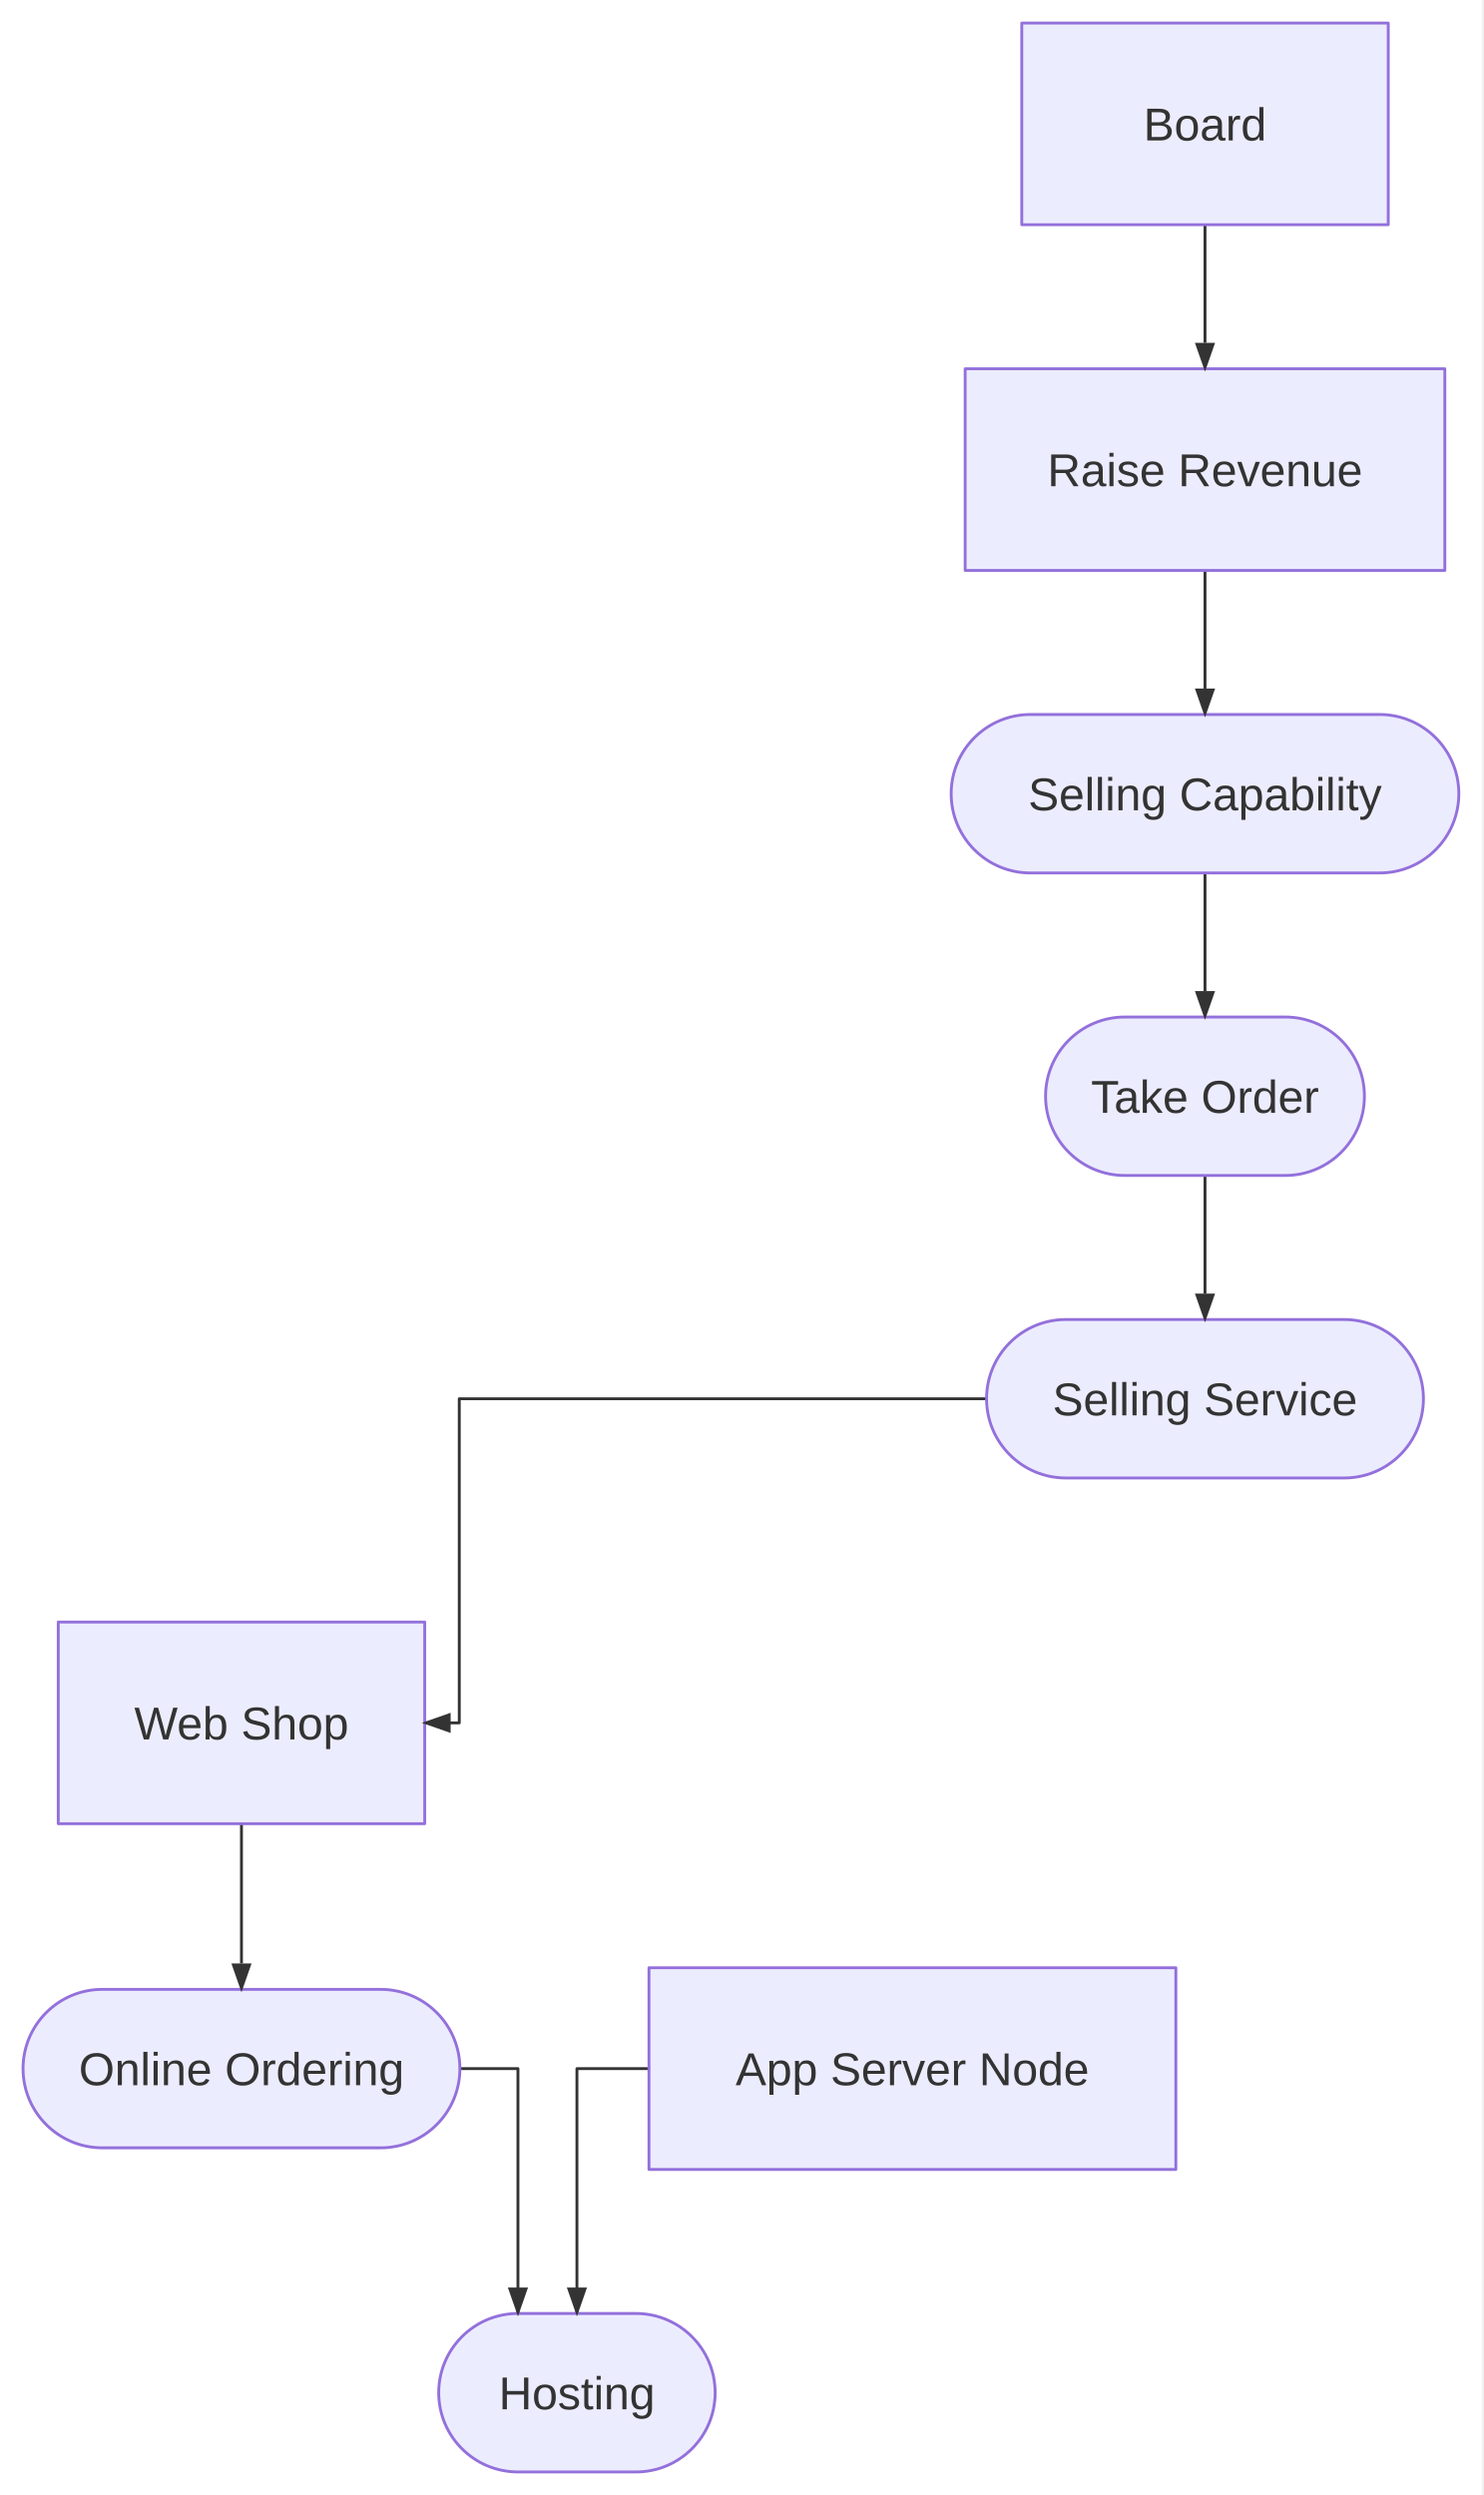
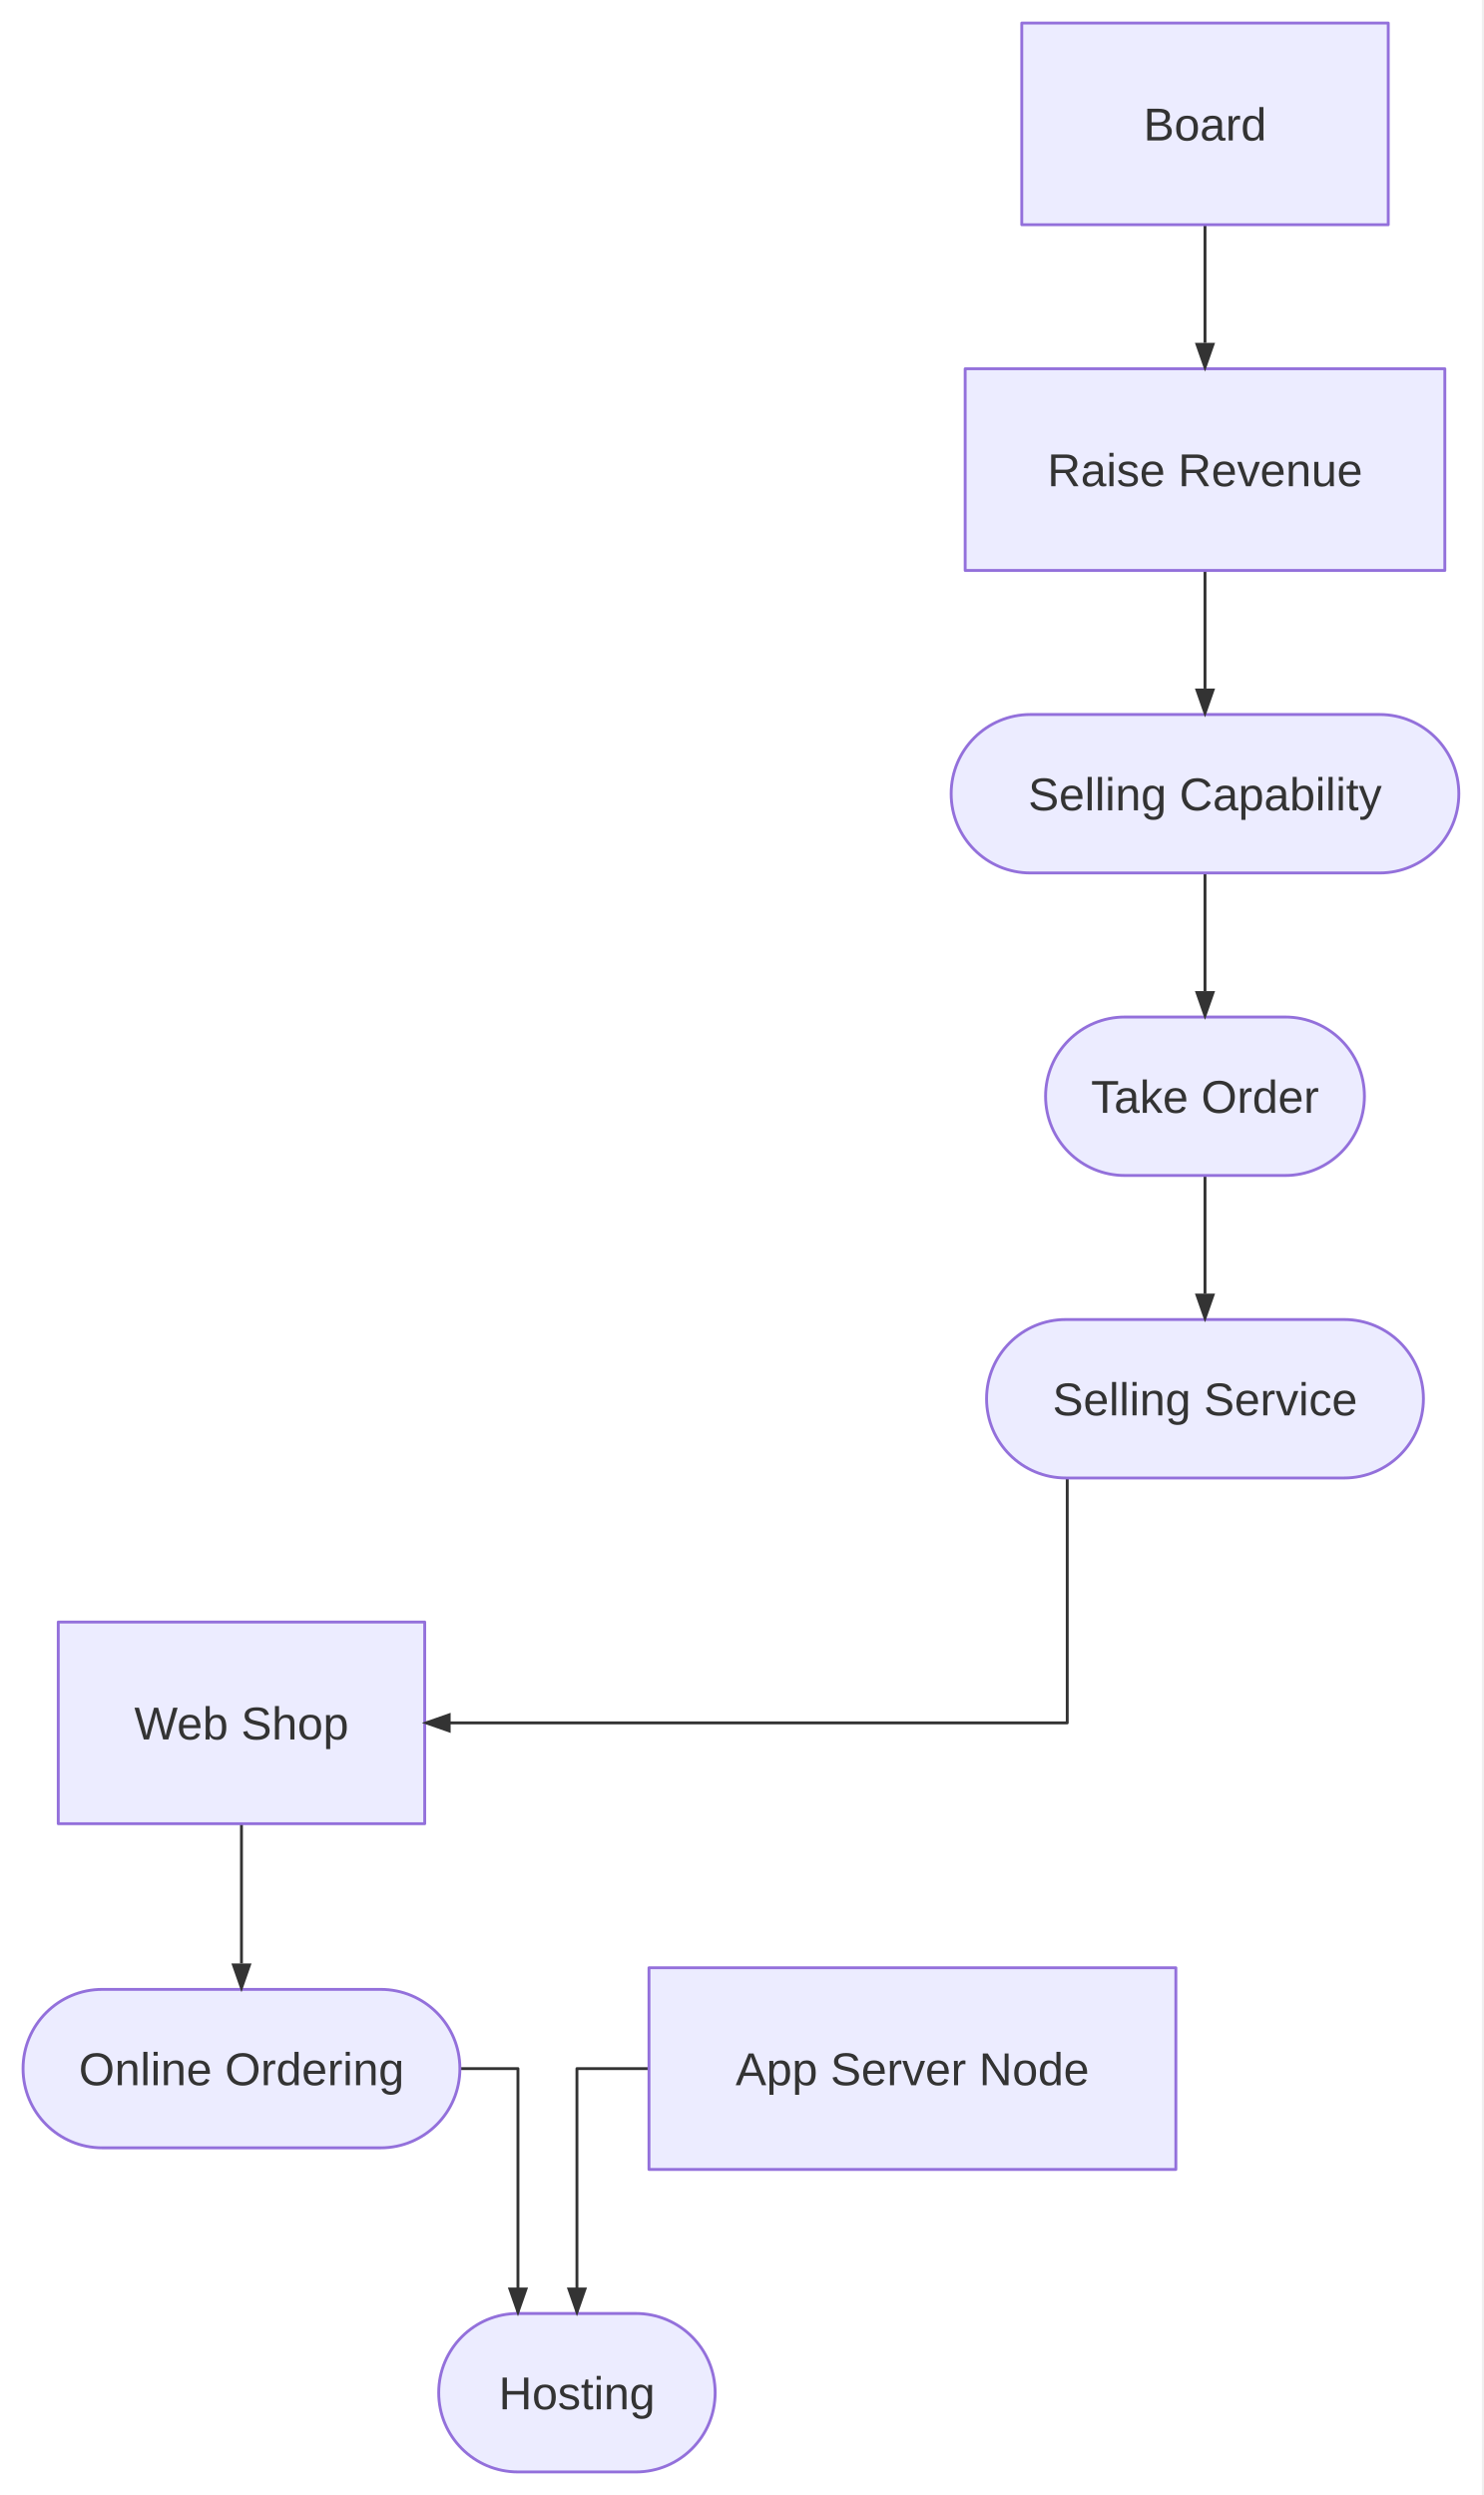
<svg xmlns="http://www.w3.org/2000/svg" width="515" height="866" viewBox="0 0 515 866">
  <rect x="0" y="0" width="514.358" height="866" fill="white" />
  <line x1="418.255" y1="78" x2="418.255" y2="119" stroke="#333333" stroke-width="1" stroke-linecap="butt" data-edge-source="board" data-edge-target="raiseRev" />
  <line x1="418.255" y1="198" x2="418.255" y2="239" stroke="#333333" stroke-width="1" stroke-linecap="butt" data-edge-source="raiseRev" data-edge-target="sellingCap" />
  <line x1="418.255" y1="303" x2="418.255" y2="344" stroke="#333333" stroke-width="1" stroke-linecap="butt" data-edge-source="sellingCap" data-edge-target="takeOrder" />
  <line x1="418.255" y1="408" x2="418.255" y2="449" stroke="#333333" stroke-width="1" stroke-linecap="butt" data-edge-source="takeOrder" data-edge-target="selling" />
-   <path d="M342.44,485.5L159.415,485.5L159.415,598L147.415,598" fill="none" stroke="#333333" stroke-width="1" stroke-linejoin="round" stroke-linecap="round" data-edge-source="selling" data-edge-target="webShop" />
+   <path d="M370.44,513L370.44,598L147.415,598" fill="none" stroke="#333333" stroke-width="1" stroke-linejoin="round" stroke-linecap="round" data-edge-source="selling" data-edge-target="webShop" />
  <line x1="83.815" y1="633" x2="83.815" y2="681.5" stroke="#333333" stroke-width="1" stroke-linecap="butt" data-edge-source="webShop" data-edge-target="ordering" />
  <path d="M159.63,718L179.78,718L179.78,803" fill="none" stroke="#333333" stroke-width="1" stroke-linejoin="round" stroke-linecap="round" data-edge-source="ordering" data-edge-target="hosting" />
  <path d="M225.255,718L200.255,718L200.255,803" fill="none" stroke="#333333" stroke-width="1" stroke-linejoin="round" stroke-linecap="round" data-edge-source="appNode" data-edge-target="hosting" />
  <path d="M354.66,8 H481.86 V78 H354.66 Z" fill="#ECECFF" stroke="#9370DB" stroke-width="1" stroke-linejoin="round" stroke-linecap="round" />
  <path d="M335.01,128 H501.5 V198 H335.01 Z" fill="#ECECFF" stroke="#9370DB" stroke-width="1" stroke-linejoin="round" stroke-linecap="round" />
  <path d="M357.65,248 H478.86 A27.5,27.5 0 0 1 478.86,303 H357.65 A27.5,27.5 0 0 1 357.65,248 Z" fill="#ECECFF" stroke="#9370DB" stroke-width="1" stroke-linejoin="round" stroke-linecap="round" />
  <path d="M390.42,353 H446.09 A27.5,27.5 0 0 1 446.09,408 H390.42 A27.5,27.5 0 0 1 390.42,353 Z" fill="#ECECFF" stroke="#9370DB" stroke-width="1" stroke-linejoin="round" stroke-linecap="round" />
  <path d="M369.94,458 H466.57 A27.5,27.5 0 0 1 466.57,513 H369.94 A27.5,27.5 0 0 1 369.94,458 Z" fill="#ECECFF" stroke="#9370DB" stroke-width="1" stroke-linejoin="round" stroke-linecap="round" />
  <path d="M20.22,563 H147.42 V633 H20.22 Z" fill="#ECECFF" stroke="#9370DB" stroke-width="1" stroke-linejoin="round" stroke-linecap="round" />
  <path d="M225.26,683 H408.14 V753 H225.26 Z" fill="#ECECFF" stroke="#9370DB" stroke-width="1" stroke-linejoin="round" stroke-linecap="round" />
  <path d="M35.5,690.5 H132.13 A27.5,27.5 0 0 1 132.13,745.5 H35.5 A27.5,27.5 0 0 1 35.5,690.5 Z" fill="#ECECFF" stroke="#9370DB" stroke-width="1" stroke-linejoin="round" stroke-linecap="round" />
  <path d="M179.78,803 H220.73 A27.5,27.5 0 0 1 220.73,858 H179.78 A27.5,27.5 0 0 1 179.78,803 Z" fill="#ECECFF" stroke="#9370DB" stroke-width="1" stroke-linejoin="round" stroke-linecap="round" />
  <polygon points="418.255,129 414.755,119 421.755,119" fill="#333333" stroke="none" />
  <polygon points="418.255,249 414.755,239 421.755,239" fill="#333333" stroke="none" />
  <polygon points="418.255,354 414.755,344 421.755,344" fill="#333333" stroke="none" />
  <polygon points="418.255,459 414.755,449 421.755,449" fill="#333333" stroke="none" />
  <polygon points="146.415,598 156.415,594.5 156.415,601.5" fill="#333333" stroke="none" />
  <polygon points="83.815,691.5 80.315,681.5 87.315,681.5" fill="#333333" stroke="none" />
  <polygon points="179.78,804 176.28,794 183.28,794" fill="#333333" stroke="none" />
  <polygon points="200.255,804 196.755,794 203.755,794" fill="#333333" stroke="none" />
  <text x="418.255" y="48.76" text-anchor="middle" fill="#333" font-family="&quot;trebuchet ms&quot;, verdana, arial, sans-serif" font-size="16" font-weight="normal">Board</text>
  <text x="418.255" y="168.76" text-anchor="middle" fill="#333" font-family="&quot;trebuchet ms&quot;, verdana, arial, sans-serif" font-size="16" font-weight="normal">Raise Revenue</text>
  <text x="418.255" y="281.26" text-anchor="middle" fill="#333" font-family="&quot;trebuchet ms&quot;, verdana, arial, sans-serif" font-size="16" font-weight="normal">Selling Capability</text>
  <text x="418.255" y="386.26" text-anchor="middle" fill="#333" font-family="&quot;trebuchet ms&quot;, verdana, arial, sans-serif" font-size="16" font-weight="normal">Take Order</text>
  <text x="418.255" y="491.26" text-anchor="middle" fill="#333" font-family="&quot;trebuchet ms&quot;, verdana, arial, sans-serif" font-size="16" font-weight="normal">Selling Service</text>
  <text x="83.815" y="603.76" text-anchor="middle" fill="#333" font-family="&quot;trebuchet ms&quot;, verdana, arial, sans-serif" font-size="16" font-weight="normal">Web Shop</text>
  <text x="316.695" y="723.76" text-anchor="middle" fill="#333" font-family="&quot;trebuchet ms&quot;, verdana, arial, sans-serif" font-size="16" font-weight="normal">App Server Node</text>
  <text x="83.815" y="723.76" text-anchor="middle" fill="#333" font-family="&quot;trebuchet ms&quot;, verdana, arial, sans-serif" font-size="16" font-weight="normal">Online Ordering</text>
  <text x="200.255" y="836.26" text-anchor="middle" fill="#333" font-family="&quot;trebuchet ms&quot;, verdana, arial, sans-serif" font-size="16" font-weight="normal">Hosting</text>
</svg>
